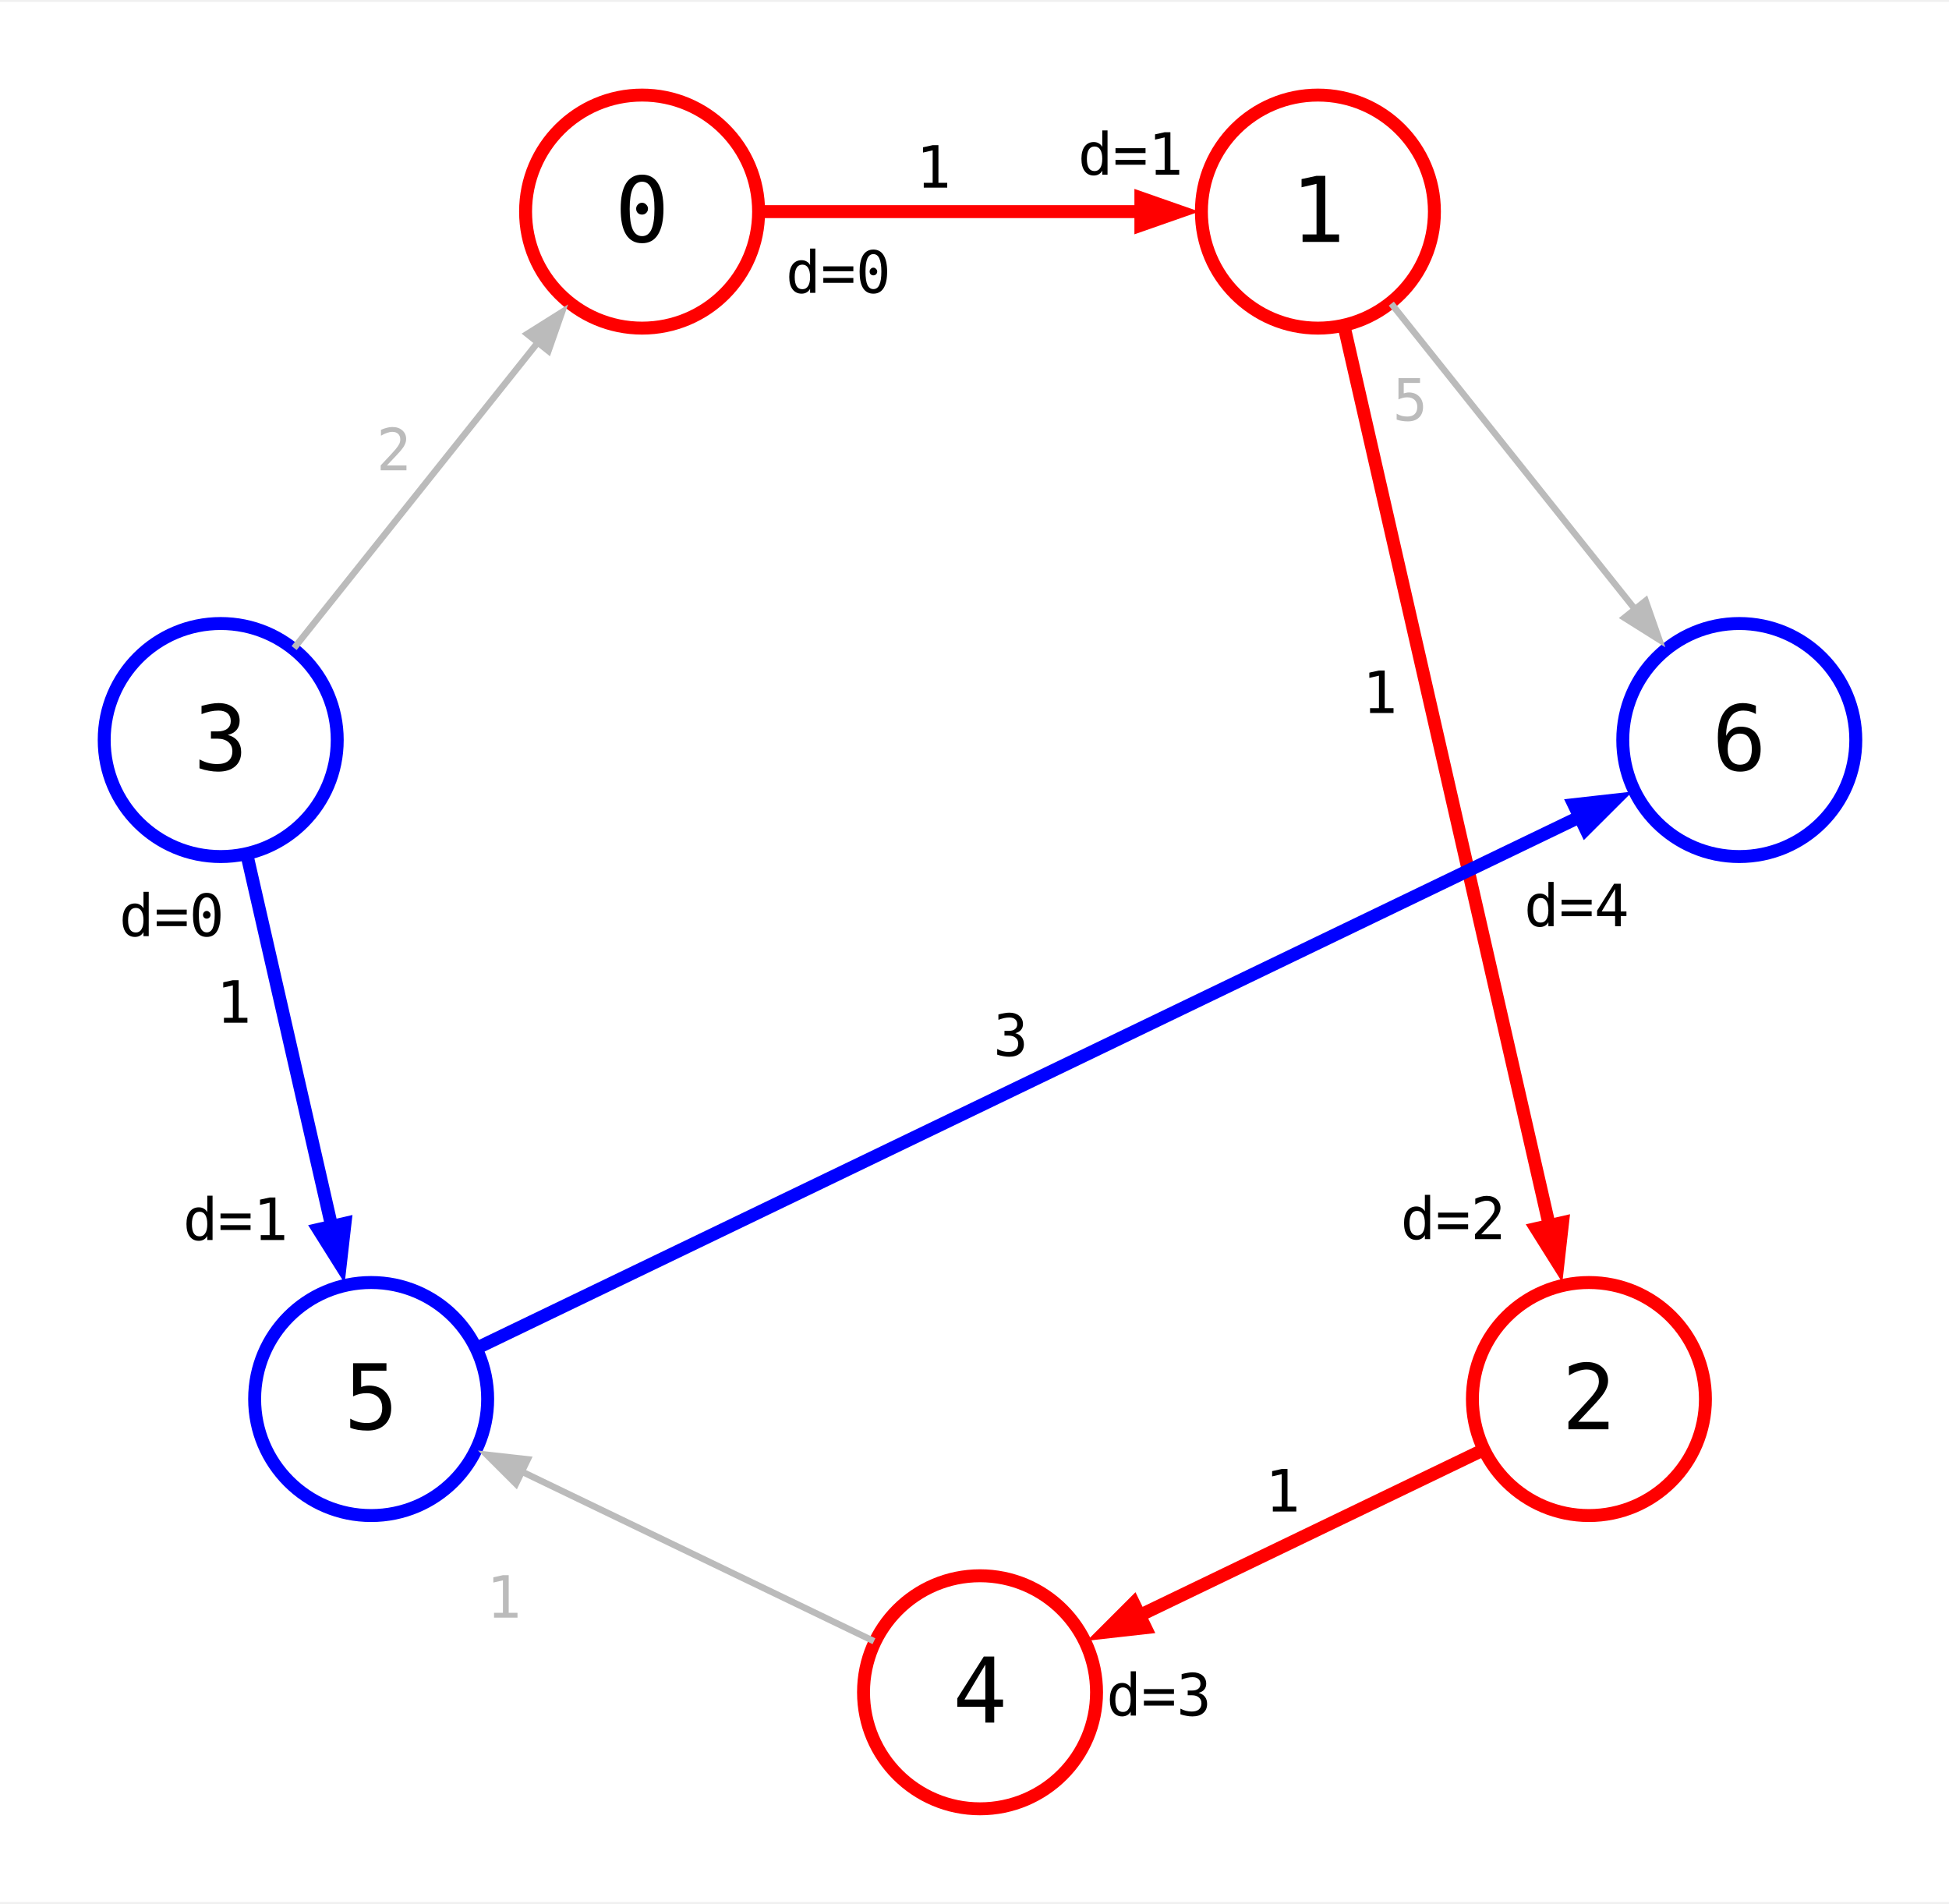
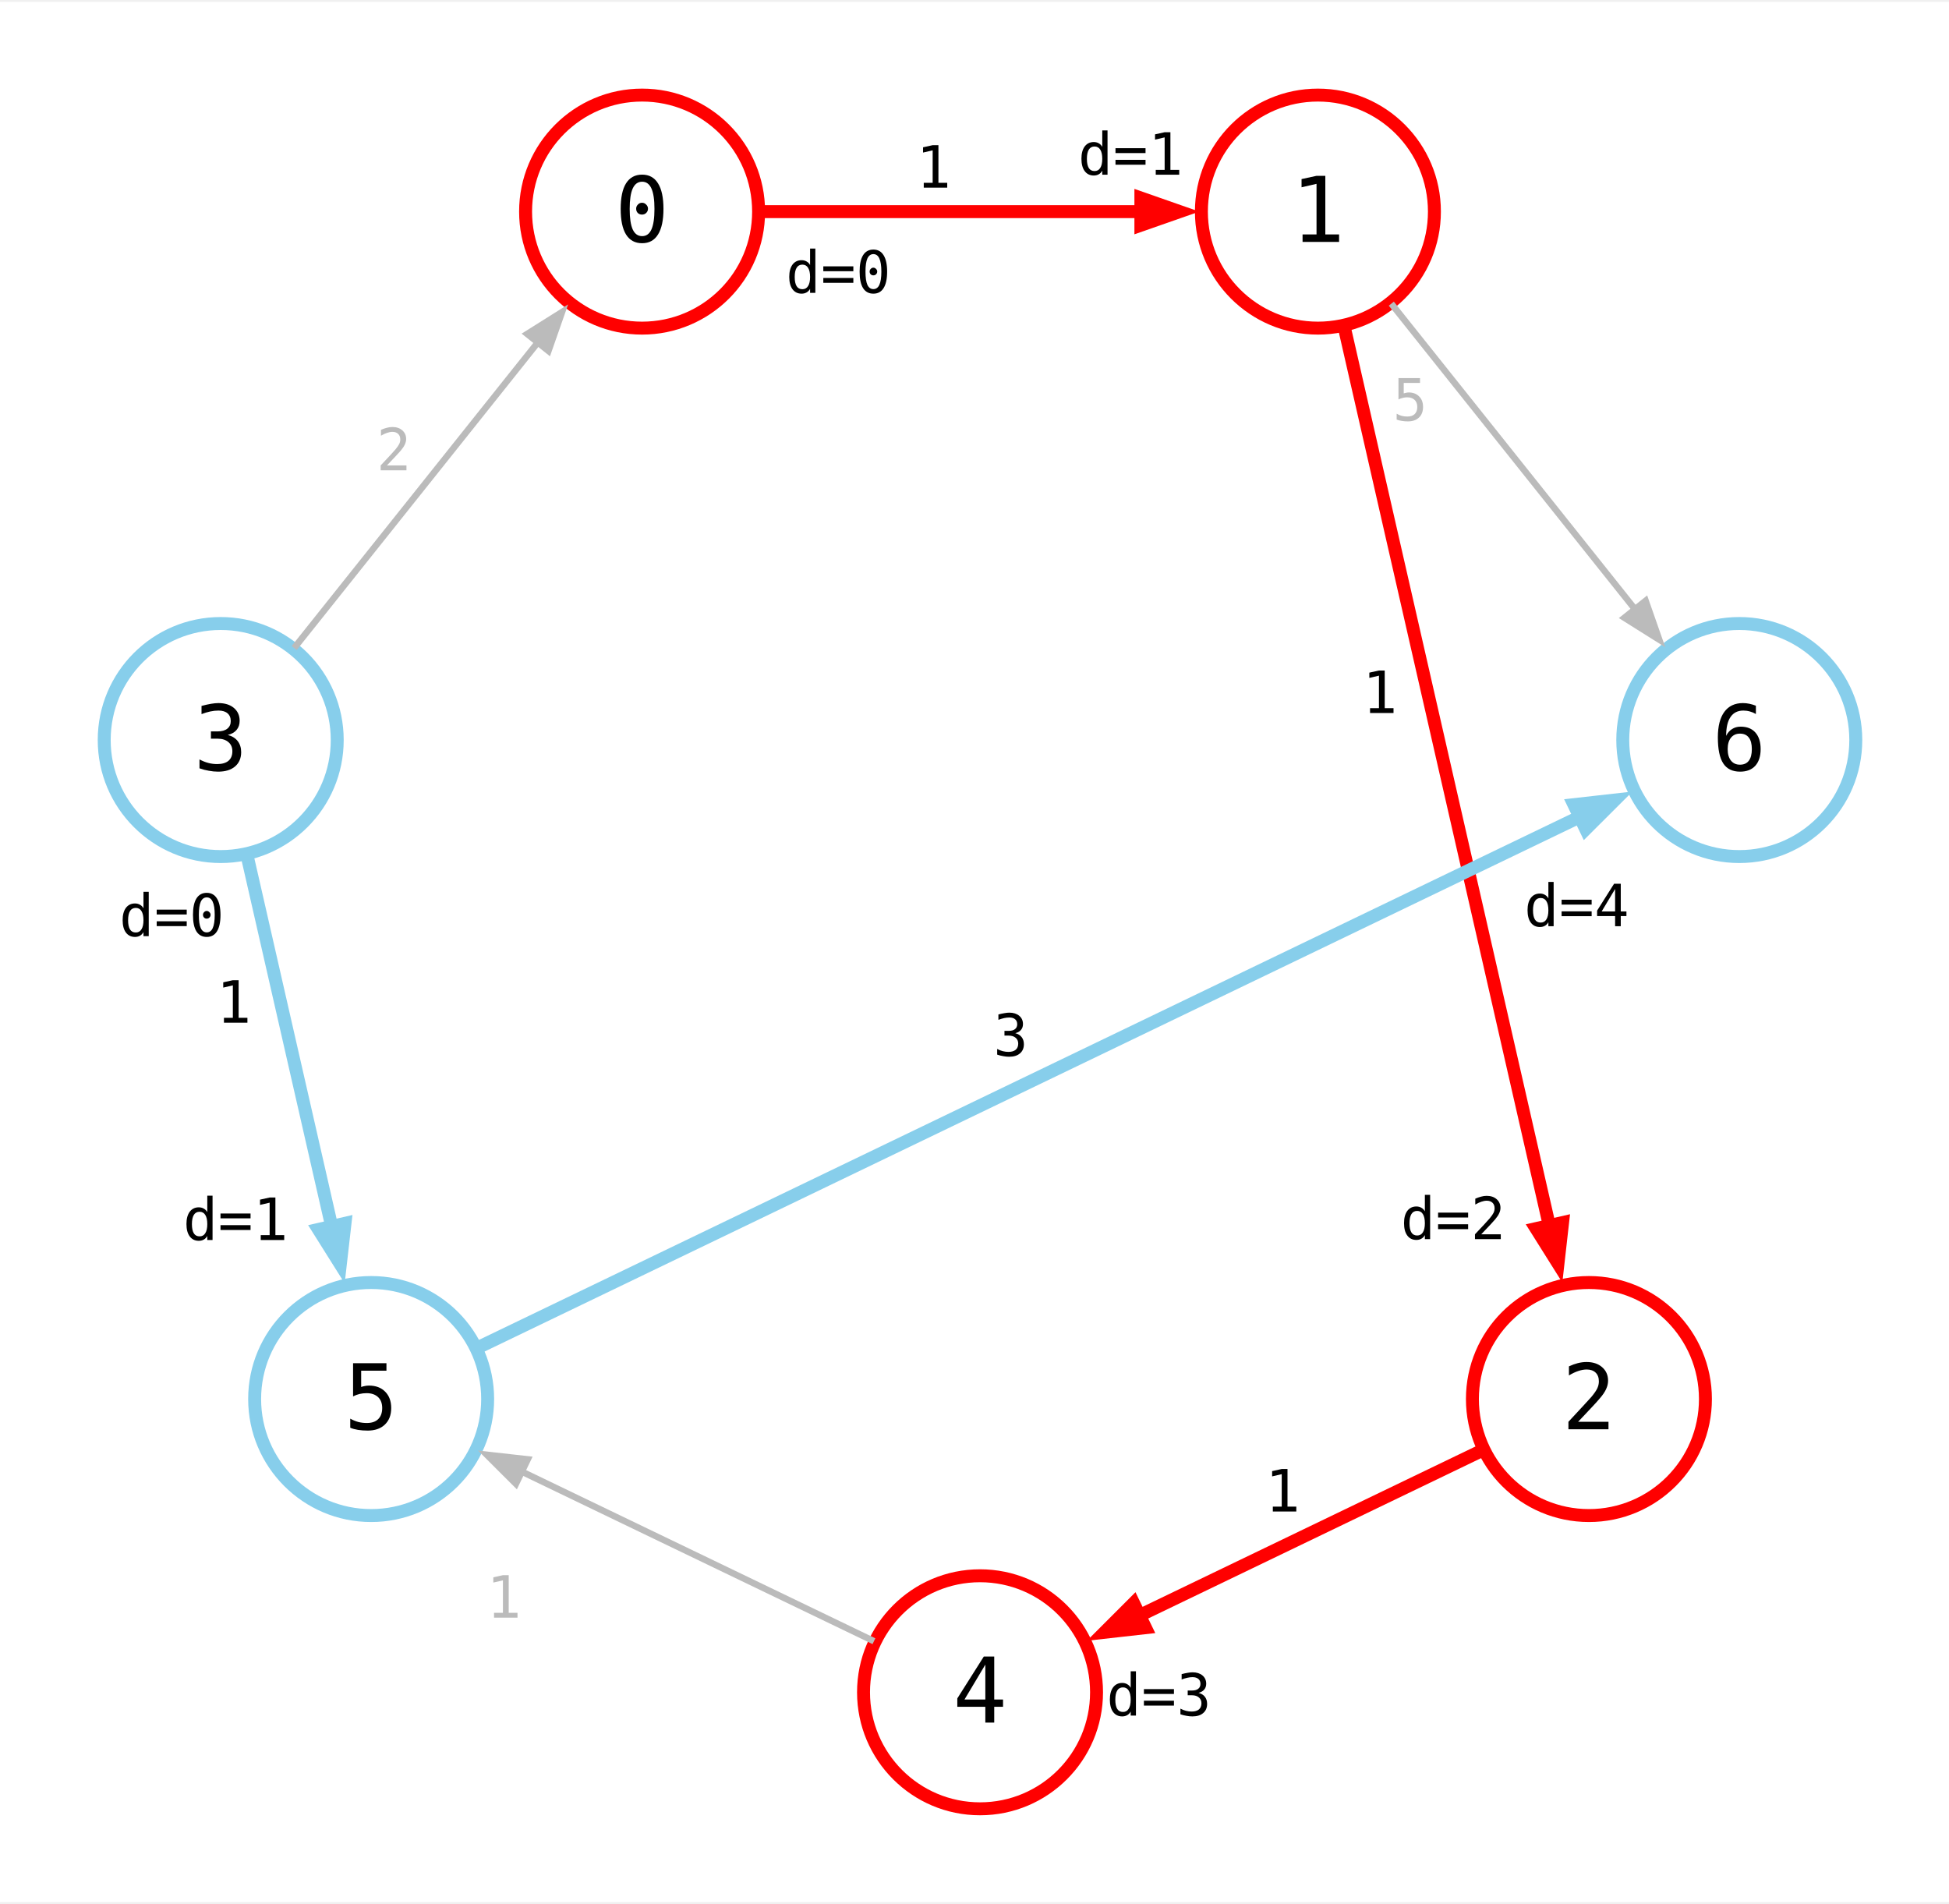
<svg xmlns="http://www.w3.org/2000/svg" width="301pt" height="294pt" viewBox="0.00 0.00 301.11 293.53">
  <g id="graph0" class="graph" transform="scale(1 1) rotate(0) translate(14.4 279.13)">
    <polygon fill="white" stroke="none" points="-14.4,14.4 -14.4,-279.13 286.71,-279.13 286.71,14.4 -14.4,14.4" />
    <g id="node1" class="node">
      <ellipse fill="none" stroke="red" stroke-width="2" cx="84.8" cy="-246.73" rx="18" ry="18" />
      <text text-anchor="middle" x="84.8" y="-242.05" font-family="monospace" font-size="14.00">0</text>
    </g>
    <g id="node2" class="node">
      <ellipse fill="none" stroke="red" stroke-width="2" cx="189.21" cy="-246.73" rx="18" ry="18" />
      <text text-anchor="middle" x="189.21" y="-242.05" font-family="monospace" font-size="14.00">1</text>
    </g>
    <g id="edge2" class="edge">
      <path fill="none" stroke="red" stroke-width="2" d="M102.99,-246.73C119.8,-246.73 144.96,-246.73 163.76,-246.73" />
      <polygon fill="red" stroke="red" stroke-width="2" points="161.86,-248.83 167.86,-246.73 161.86,-244.63 161.86,-248.83" />
      <text text-anchor="start" x="127.13" y="-250.43" font-family="monospace" font-size="9.00">1</text>
      <text text-anchor="start" x="152.13" y="-252.43" font-family="monospace" font-size="9.00">d=1</text>
      <text text-anchor="start" x="106.99" y="-234.18" font-family="monospace" font-size="9.00"> d=0</text>
    </g>
    <g id="node3" class="node">
      <ellipse fill="none" stroke="red" stroke-width="2" cx="231.08" cy="-63.3" rx="18" ry="18" />
      <text text-anchor="middle" x="231.08" y="-58.63" font-family="monospace" font-size="14.00">2</text>
    </g>
    <g id="edge3" class="edge">
      <path fill="none" stroke="red" stroke-width="2" d="M193.3,-228.81C200.81,-195.93 216.79,-125.92 225.36,-88.36" />
      <polygon fill="red" stroke="red" stroke-width="2" points="227.01,-90.56 226.3,-84.25 222.92,-89.63 227.01,-90.56" />
      <text text-anchor="start" x="196.08" y="-169.28" font-family="monospace" font-size="9.00">1</text>
      <text text-anchor="start" x="201.97" y="-88" font-family="monospace" font-size="9.00">d=2 </text>
    </g>
    <g id="node7" class="node">
-       <ellipse fill="none" stroke="blue" stroke-width="2" cx="254.31" cy="-165.1" rx="18" ry="18" />
+       <ellipse fill="none" stroke="skyblue" stroke-width="2" cx="254.31" cy="-165.1" rx="18" ry="18" />
      <text text-anchor="middle" x="254.31" y="-160.42" font-family="monospace" font-size="14.00">6</text>
    </g>
    <g id="edge5" class="edge">
      <path fill="none" stroke="#bbbbbb" d="M200.55,-232.51C211.04,-219.36 226.72,-199.69 238.45,-184.99" />
      <polygon fill="#bbbbbb" stroke="#bbbbbb" points="239.84,-186.61 241.94,-180.61 236.56,-183.99 239.84,-186.61" />
      <text text-anchor="start" x="200.75" y="-214.45" font-family="monospace" font-size="9.00" fill="#bbbbbb">5  </text>
    </g>
    <g id="node4" class="node">
      <ellipse fill="none" stroke="red" stroke-width="2" cx="137.01" cy="-18" rx="18" ry="18" />
      <text text-anchor="middle" x="137.01" y="-13.32" font-family="monospace" font-size="14.00">4</text>
    </g>
    <g id="edge4" class="edge">
      <path fill="none" stroke="red" stroke-width="2" d="M214.69,-55.41C199.54,-48.12 176.88,-37.2 159.94,-29.04" />
      <polygon fill="red" stroke="red" stroke-width="2" points="162.57,-27.98 156.25,-27.27 160.74,-31.76 162.57,-27.98" />
      <text text-anchor="start" x="181.06" y="-45.93" font-family="monospace" font-size="9.00">1</text>
      <text text-anchor="start" x="156.52" y="-14.4" font-family="monospace" font-size="9.00">  d=3</text>
    </g>
    <g id="node6" class="node">
-       <ellipse fill="none" stroke="blue" stroke-width="2" cx="42.94" cy="-63.3" rx="18" ry="18" />
+       <ellipse fill="none" stroke="skyblue" stroke-width="2" cx="42.94" cy="-63.3" rx="18" ry="18" />
      <text text-anchor="middle" x="42.94" y="-58.63" font-family="monospace" font-size="14.00">5</text>
    </g>
    <g id="edge8" class="edge">
      <path fill="none" stroke="#bbbbbb" d="M120.62,-25.89C105.47,-33.19 82.81,-44.1 65.86,-52.26" />
      <polygon fill="#bbbbbb" stroke="#bbbbbb" points="65.31,-50.2 60.81,-54.69 67.13,-53.98 65.31,-50.2" />
      <text text-anchor="start" x="60.74" y="-29.53" font-family="monospace" font-size="9.00" fill="#bbbbbb">     1</text>
    </g>
    <g id="node5" class="node">
-       <ellipse fill="none" stroke="blue" stroke-width="2" cx="19.7" cy="-165.1" rx="18" ry="18" />
+       <ellipse fill="none" stroke="skyblue" stroke-width="2" cx="19.7" cy="-165.1" rx="18" ry="18" />
      <text text-anchor="middle" x="19.7" y="-160.42" font-family="monospace" font-size="14.00">3</text>
    </g>
    <g id="edge1" class="edge">
      <path fill="none" stroke="#bbbbbb" d="M31.04,-179.31C41.53,-192.46 57.21,-212.13 68.94,-226.83" />
      <polygon fill="#bbbbbb" stroke="#bbbbbb" points="67.05,-227.83 72.43,-231.21 70.33,-225.21 67.05,-227.83" />
      <text text-anchor="start" x="43.74" y="-206.77" font-family="monospace" font-size="9.00" fill="#bbbbbb">2</text>
    </g>
    <g id="edge9" class="edge">
-       <path fill="none" stroke="blue" stroke-width="2" d="M23.75,-147.36C27.49,-130.97 33.09,-106.45 37.27,-88.11" />
-       <polygon fill="blue" stroke="blue" stroke-width="2" points="38.9,-90.44 38.18,-84.12 34.8,-89.5 38.9,-90.44" />
+       <path fill="none" stroke="skyblue" stroke-width="2" d="M23.75,-147.36C27.49,-130.97 33.09,-106.45 37.27,-88.11" />
+       <polygon fill="skyblue" stroke="skyblue" stroke-width="2" points="38.9,-90.44 38.18,-84.12 34.8,-89.5 38.9,-90.44" />
      <text text-anchor="start" x="19.01" y="-121.44" font-family="monospace" font-size="9.00">1 </text>
      <text text-anchor="start" x="13.86" y="-87.87" font-family="monospace" font-size="9.00"> d=1</text>
      <text text-anchor="start" x="4" y="-134.81" font-family="monospace" font-size="9.00">d=0</text>
    </g>
    <g id="edge10" class="edge">
-       <path fill="none" stroke="blue" stroke-width="2" d="M59.52,-71.29C96.95,-89.31 188.06,-133.19 231.08,-153.91" />
-       <polygon fill="blue" stroke="blue" stroke-width="2" points="228.76,-155.12 235.08,-155.83 230.58,-151.34 228.76,-155.12" />
+       <path fill="none" stroke="skyblue" stroke-width="2" d="M59.52,-71.29C96.95,-89.31 188.06,-133.19 231.08,-153.91" />
+       <polygon fill="skyblue" stroke="skyblue" stroke-width="2" points="228.76,-155.12 235.08,-155.83 230.58,-151.34 228.76,-155.12" />
      <text text-anchor="start" x="139.05" y="-116.3" font-family="monospace" font-size="9.00">3</text>
      <text text-anchor="start" x="221.05" y="-136.34" font-family="monospace" font-size="9.00">d=4</text>
    </g>
  </g>
</svg>
